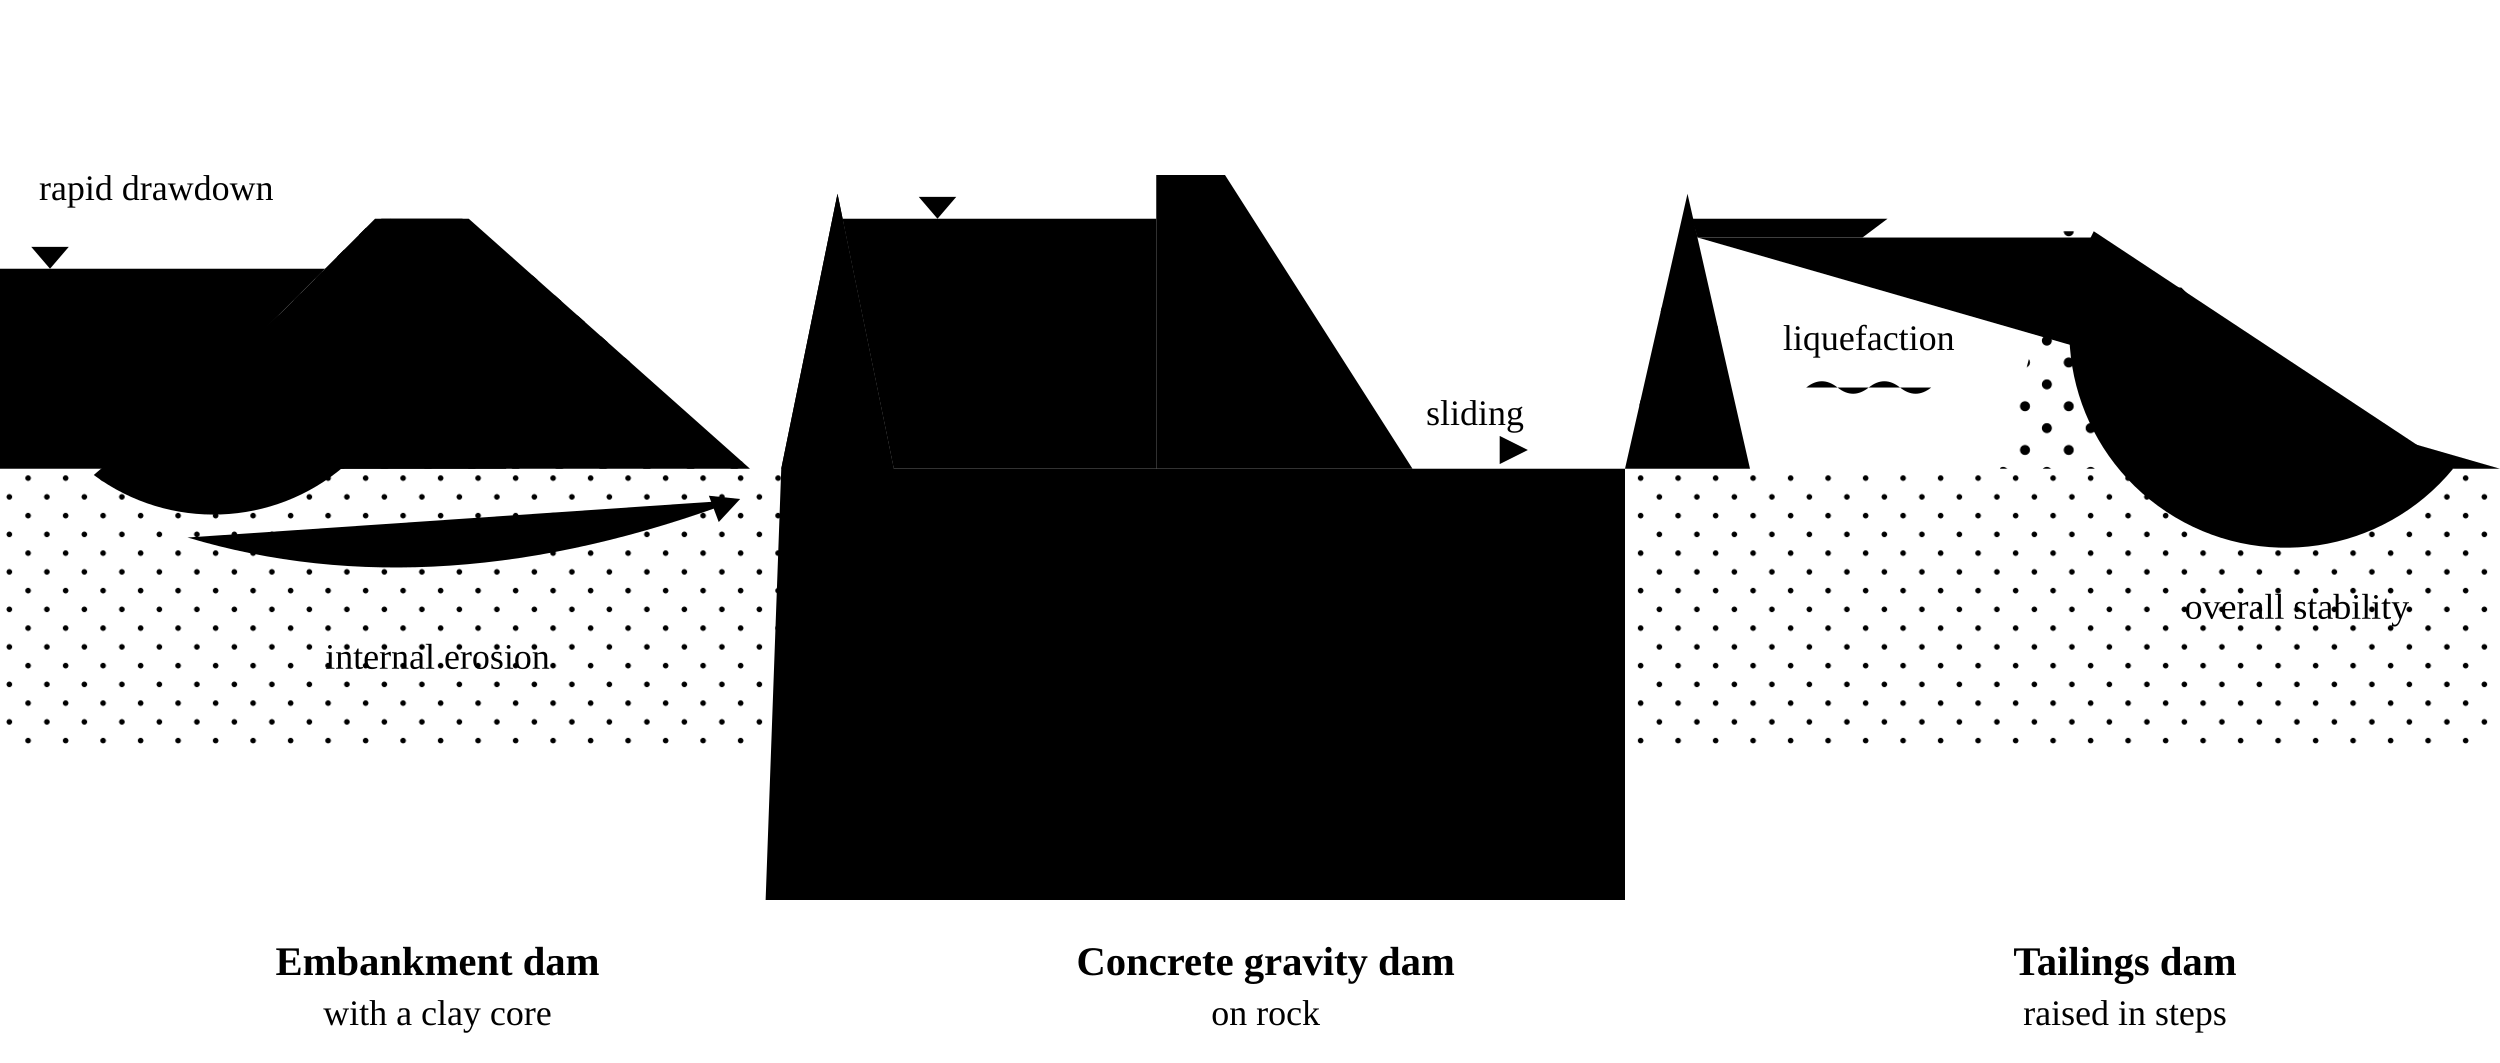
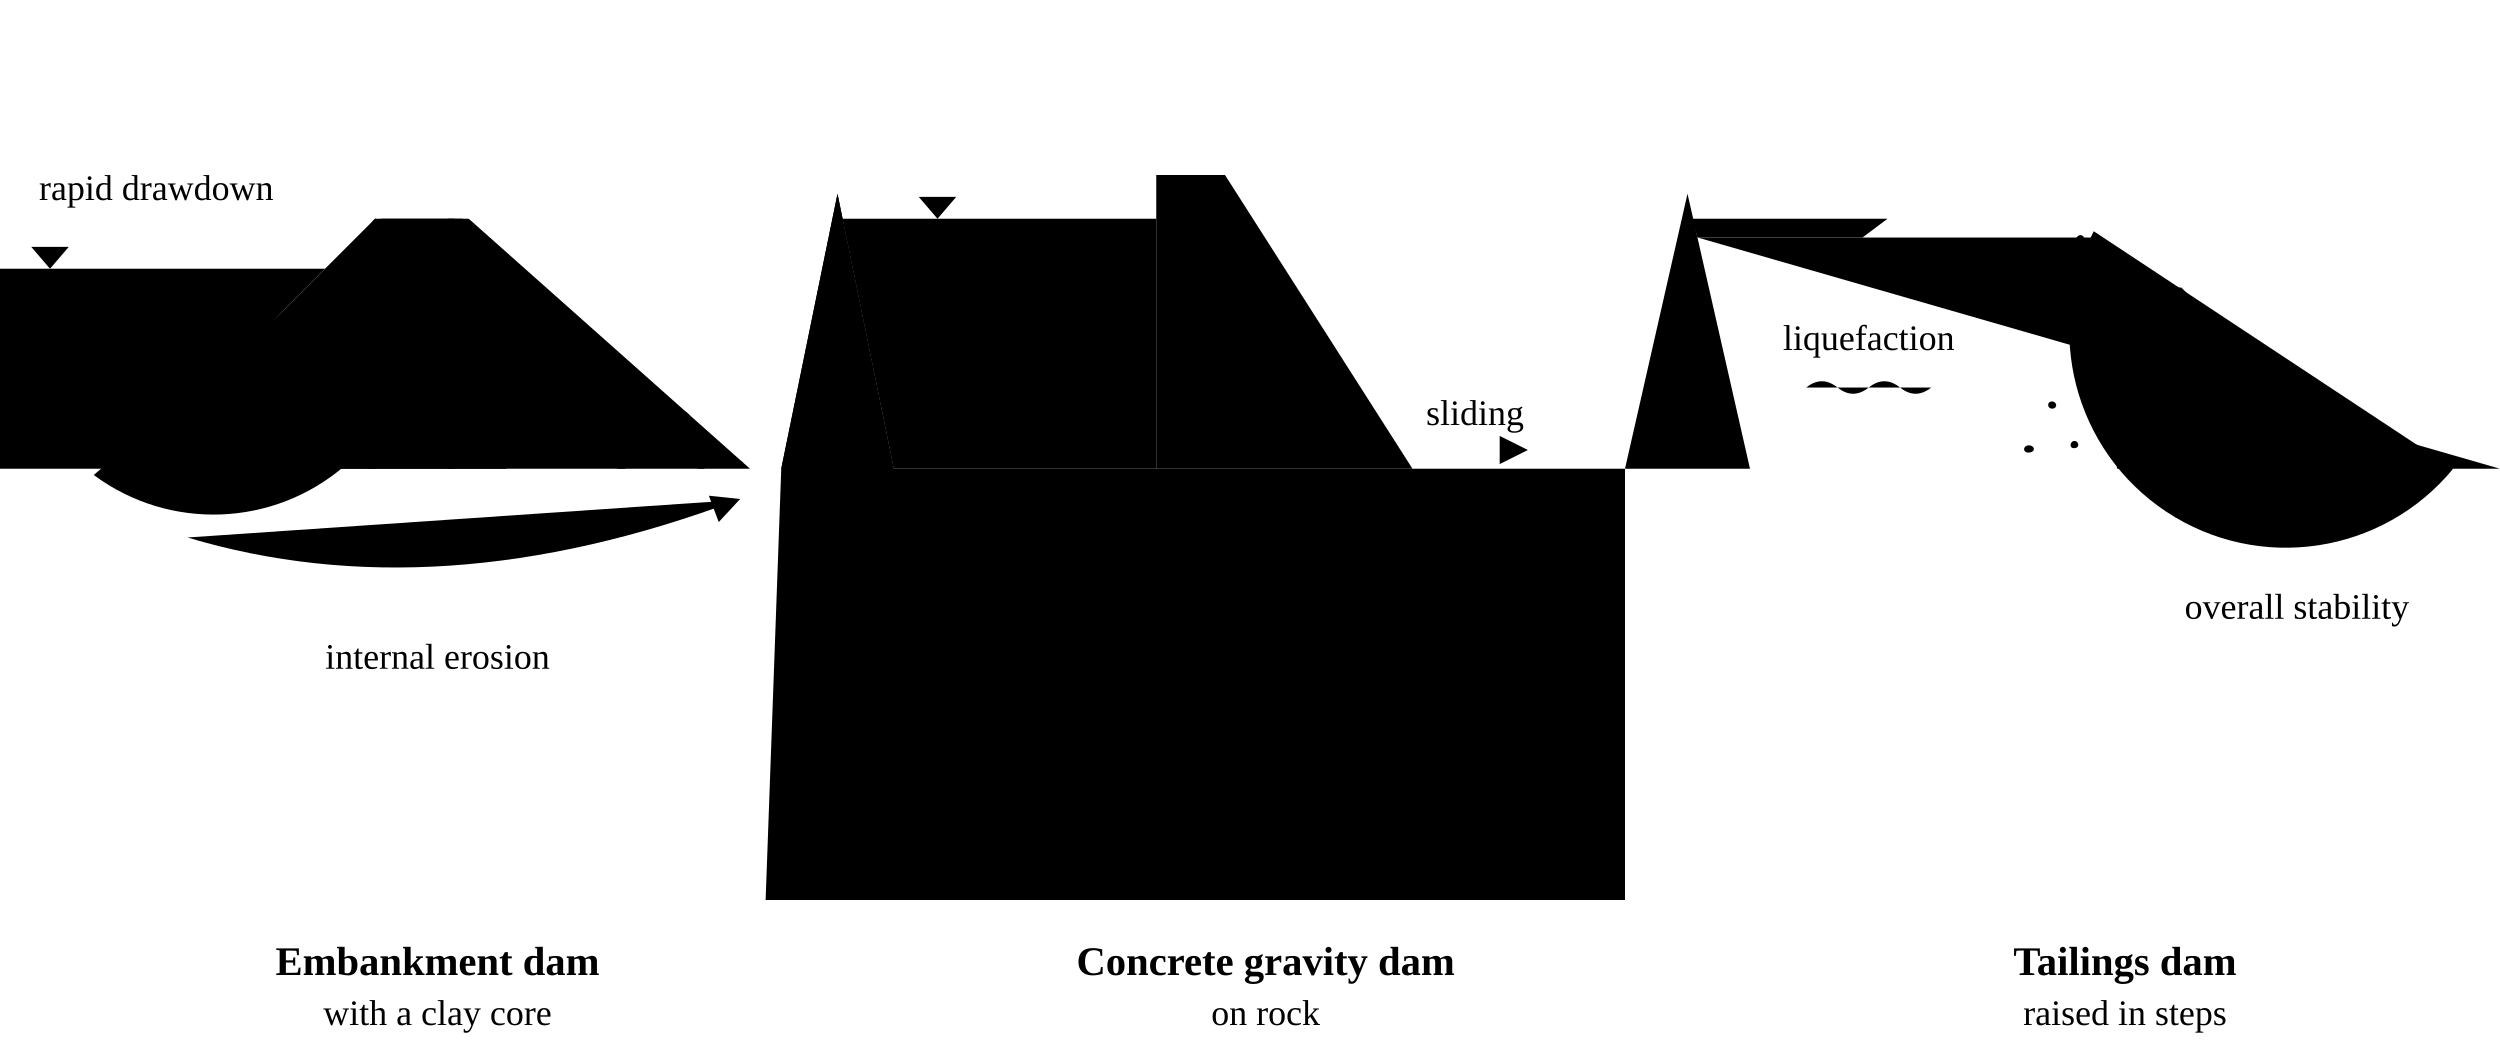
<svg xmlns="http://www.w3.org/2000/svg" class="h-auto w-full" viewBox="0 0 800 340" role="img" aria-label="Three dams in one cross-section, each holding back water or tailings on its left, with what to check on each. Embankment dam with a clay core: upstream slope stability under rapid drawdown, and internal erosion under the dam. Concrete gravity dam on rock: uplift under its base and sliding. Tailings dam raised in steps: liquefaction of the tailings and overall stability of the downstream slope.">
  <defs>
-     <pattern id="dm-sand" width="12" height="12" patternUnits="userSpaceOnUse">
-       <circle cx="3" cy="3" r="0.9" class="fill-gray-8" />
-       <circle cx="9" cy="9" r="0.9" class="fill-gray-8" />
+     <pattern id="dm-607" viewBox="2.055 -51.39 49.68 49.68" width="70" height="70" patternUnits="userSpaceOnUse">
+       <path class="fill-none stroke-gray-8" stroke-width="1.2" stroke-linecap="round" d="M16.545-49.493h0M16.545-46.733h0M16.027-44.318h0M12.06-44.145h0M18.615-37.073h0M11.197-33.45h0M18.615-32.933h0M22.583-32.933h0M23.618-35.52h0M22.237-38.97h0M25.515-37.935h0M25.515-41.213h0M23.962-43.455h0M24.308-46.733h0M23.445-49.148h0M25.515-50.7h0M30.69-46.733h0M33.45-46.905h0M31.38-42.248h0M34.485-41.73h0M34.485-38.28h0M28.965-37.245h0M36.728-42.248h0M39.833-43.973h0M41.04-51.045h0M48.63-50.355h0M48.975-44.49h0M46.388-43.11h0M47.078-40.695h0M46.215-37.935h0M46.388-36.038h0M48.975-36.9h0M6.885-15.51h0M7.057-13.958h0M3.607-13.958h0M8.782-7.403h0M2.745-4.642h0M9.645-2.572h0M14.82-6.368h0M13.267-8.61h0M15.51-11.715h0M10.507-8.783h0M13.267-13.785h0M15.337-16.372h0M12.232-16.372h0M13.267-18.96h0M24.48-16.545h0M20.858-14.13h0M24.135-13.095h0M23.445-10.852h0M19.995-7.575h0M26.895-12.75h0M30.862-16.545h0M32.07-20.685h0M36.728-16.028h0M37.59-18.615h0M40.005-19.133h0M40.005-14.13h0M37.417-12.75h0M35.002-9.99h0M40.178-11.37h0M42.248-9.127h0M16.2-36.038h0M28.965-34.485h0M34.83-32.76h0M40.178-32.243h0M37.417-34.14h0M37.935-31.208h0M45.18-27.067h0M41.213-24.653h0M35.347-25.86h0M35.175-23.1h0M35.175-21.03h0M42.765-19.65h0M45.525-17.753h0M49.32-21.375h0M44.663-24.653h0M24.48-19.133h0M20.742-23.503h0M22.583-27.067h0M9.242-32.559h0M6.195-29.828h0M3.78-27.24h0M13.785-22.583h0M11.715-28.103h0M20.34-30.69h0M30.69-29.828h0M27.757-29.828h0M23.1-24.135h0M6.54-37.418h0M8.782-38.625h0M10.162-35.348h0M4.125-33.795h0M46.388-31.208h0M50.01-31.035h0M3.09-45.353h0M14.302-46.905h0M4.642-47.423h0M10.852-41.73h0M14.82-38.28h0M16.717-26.033h0M2.572-21.03h0M50.01-6.195h0M41.73-3.953h0M30-4.642h0M5.16-10.163h0M20.34-10.507h0M27.757-18.098h0M8.092-23.79h0M38.107-25.343h0M46.733-19.995h0M37.417-5.85h0M29.655-25.515h0M21.03-42.248h0M15.682-33.278h0M10.162-50.355h0M40.178-48.975h0M35.175-3.953h0M4.642-23.445h0M49.493-42.42h0M18.097-41.903h0M14.992-40.695h0M12.232-39.66h0M5.505-43.771h0M6.885-49.665h0M11.887-45.87h0M19.823-46.733h0M27.585-46.388h0M27.93-48.63h0M32.07-50.528h0M37.417-45.353h0M26.722-43.973h0M29.137-41.213h0M19.132-39.143h0M7.057-32.415h0M13.095-29.655h0M9.3-28.448h0M5.677-26.033h0M4.297-37.418h0M16.2-30.345h0M14.13-27.067h0M13.095-24.653h0M10.852-23.1h0M10.852-19.478h0M17.925-17.753h0M9.645-13.958h0M12.75-11.198h0M6.195-7.748h0M3.607-8.783h0M8.265-4.642h0M11.37-3.608h0M17.062-2.745h0M17.925-6.195h0M17.407-10.163h0M18.787-11.887h0M20.167-18.615h0M19.823-21.548h0M24.308-30.173h0M25.688-32.933h0M32.243-34.313h0M31.725-37.245h0M21.202-36.21h0M37.935-36.383h0M31.897-39.315h0M36.9-39.143h0M43.11-39.66h0M42.248-41.903h0M43.11-44.145h0M42.593-46.388h0M43.455-48.285h0M48.63-47.423h0M45.87-45.18h0M43.628-35.175h0M40.35-35.175h0M40.35-38.625h0M46.905-33.795h0M43.11-30.345h0M38.452-28.965h0M34.83-28.275h0M32.588-24.48h0M25.515-22.928h0M29.684-19.823h0M33.623-15.51h0M34.14-12.405h0M31.035-10.507h0M29.655-8.265h0M26.895-8.265h0M27.24-15.165h0M22.927-8.61h0M23.79-4.298h0M27.93-3.263h0M45.525-12.233h0M43.455-16.545h0M39.66-16.718h0M39.833-22.755h0M45.18-22.41h0M49.838-18.098h0M50.01-14.13h0M45.87-8.955h0M50.528-10.68h0M46.733-6.368h0M47.423-4.47h0M45.18-3.09h0M38.452-3.435h0M32.932-5.677h0M21.72-2.4h0M3.435-31.38h0M11.197-48.113h0M50.528-27.758h0M51.217-23.1h0M4.125-16.372h0M49.665-33.278h0M48.63-8.955h0M2.4-11.715h0M3.952-2.4h0M51.103-35.434h0M2.917-40.005h0M14.475-42.765h0M22.237-44.663h0M20.513-48.975h0M29.827-44.49h0M33.967-44.49h0M34.658-35.865h0M39.833-46.905h0M46.215-47.078h0M45.353-50.183h0M50.01-39.143h0M7.575-19.133h0M5.505-12.405h0M4.297-6.195h0M14.302-3.435h0M16.545-8.093h0M16.545-20.34h0M21.72-16.372h0M27.24-10.163h0M25.688-5.505h0M30.862-13.613h0M38.107-10.335h0M36.21-7.92h0M40.005-6.54h0M19.478-34.658h0M26.378-35.52h0M31.38-32.07h0M37.935-21.893h0M48.285-15.855h0M34.658-18.615h0M27.585-20.858h0M13.785-31.898h0M9.817-26.205h0M47.595-29.138h0M7.057-40.695h0M7.92-47.94h0M4.47-49.838h0M47.94-25.86h0M32.415-8.093h0M19.823-3.263h0M17.235-22.755h0M30.69-27.758h0M47.768-23.618h0M38.798-41.213h0M28.275-39.315h0M11.025-37.763h0M36.21-48.458h0M42.765-37.245h0M48.63-12.06h0M5.677-3.435h0M3.952-42.42h0M13.785-49.665h0M31.38-48.458h0M3.952-29.483h0M7.23-34.313h0M4.297-18.96h0M10.536-15.597h0M8.955-10.335h0M11.37-6.195h0M17.235-14.82h0M25.515-28.103h0M19.995-28.103h0M27.757-31.898h0M44.318-32.933h0M42.593-12.233h0M42.593-22.238h0M40.522-27.067h0M49.838-2.918h0M43.973-6.195h0M32.76-2.4h0M18.96-50.873h0M21.548-5.29h0M26.032-25.86h0M29.31-23.273h0M42.765-28.448h0M7.057-21.893h0M9.127-45.18h0M33.967-30.431h0M13.267-36.038h0M18.787-44.318h0M6.712-45.698h0M6.54-28.103h0M17.235-28.448h0M22.583-21.03h0M45.698-14.475h0M16.89-4.642h0M36.382-50.7h0M51.217-8.093h0M50.7-48.803h0M51.39-16.718h0M50.7-43.973h0M51.045-25.17h0M29.482-50.355h0M16.545-49.493h0M23.962-43.455h0M48.975-36.9h0M31.523-18.328h0M23.445-10.852h0M40.005-14.13h0M10.68-30.115h0M8.667-42.19h0M17.005-38.597h0M25.688-32.933h0M36.9-39.143h0M43.455-48.285h0M33.248-26.809h0M51.217-23.1h0M9.386-17.465h0M11.37-6.195h0M32.76-2.4h0M42.765-28.448h0M19.305-25.803h0M51.217-8.093h0" />
    </pattern>
-     <pattern id="dm-clay" width="20" height="8" patternUnits="userSpaceOnUse">
-       <path d="M0 2H8M10 6H18" class="stroke-gray-8" stroke-width="0.75" />
+     <pattern id="dm-620" viewBox="0 -53.584 53.584 53.584" width="100" height="100" patternUnits="userSpaceOnUse">
+       <path class="fill-none stroke-gray-8" stroke-width="0.5" d="M3.776-52.32H0M6.357-52.32h6.369M15.273-52.32h6.37M24.19-52.32h6.369M33.106-52.32h6.37M42.023-52.32h6.37M53.584-52.32h-2.645M8.108-49.186H1.739M17.024-49.186h-6.369M25.941-49.186h-6.369M34.858-49.186h-6.369M43.774-49.186h-6.369M46.322-49.186h6.369M0-46.216h2.024M10.975-46.216H4.606M13.521-46.216h6.37M22.438-46.216h6.37M31.355-46.216h6.369M40.271-46.216h6.37M49.188-46.216h4.396M7.312-43.411H.943M16.229-43.411h-6.37M25.146-43.411h-6.37M34.062-43.411h-6.37M42.979-43.411h-6.37M45.526-43.411h6.37M1.706-40.44H0M4.287-40.44h6.368M19.572-40.44h-6.369M22.12-40.44h6.369M31.036-40.44h6.369M39.953-40.44h6.369M48.87-40.44h4.714M5.242-37.437H0M14.159-37.437H7.79M23.075-37.437h-6.369M25.623-37.437h6.369M34.539-37.437h6.369M43.456-37.437h6.369M53.584-37.437h-1.211M2.184-34.27H0M11.134-34.27H4.765M13.681-34.27h6.369M28.967-34.27h-6.369M37.883-34.27h-6.368M46.8-34.27h-6.369M53.584-34.27h-4.236M6.675-31.356H.306M15.592-31.356H9.223M24.509-31.356H18.14M27.056-31.356h6.369M35.973-31.356h6.369M44.889-31.356h6.369M3.458-28.387H0M6.038-28.387h6.369M21.324-28.387h-6.369M30.24-28.387h-6.369M32.788-28.387h6.369M41.705-28.387h6.368M50.621-28.387h2.963M7.949-25.535H1.58M16.865-25.535h-6.369M25.782-25.535h-6.369M28.33-25.535h6.368M43.615-25.535h-6.369M46.163-25.535h6.369M2.98-22.446H0M11.93-22.446H5.561M14.477-22.446h6.369M23.394-22.446h6.369M32.311-22.446h6.369M41.227-22.446h6.369M50.144-22.446h3.44M6.834-19.312H.465M15.751-19.312H9.382M24.668-19.312h-6.369M27.215-19.312h6.369M42.501-19.312h-6.369M45.049-19.312h6.368M0-16.342h2.184M4.765-16.342h6.369M20.05-16.342h-6.369M22.598-16.342h6.369M31.515-16.342h6.368M40.431-16.342H46.8M49.348-16.342h4.236M6.038-13.371H0M14.955-13.371H8.586M23.871-13.371h-6.369M26.419-13.371h6.369M35.336-13.371h6.369M44.252-13.371h6.369M53.584-13.371h-.415M0-10.575h3.14M12.089-10.575H5.72M14.637-10.575h6.369M23.553-10.575h6.369M32.47-10.575h6.369M47.755-10.575h-6.369M50.303-10.575h3.281M8.268-7.44h-6.37M17.184-7.44h-6.37M26.101-7.44h-6.369M35.018-7.44h-6.37M37.564-7.44h6.37M46.481-7.44h6.37M4.732-4.471H0M7.312-4.471h6.369M16.229-4.471h6.369M25.146-4.471h6.369M34.062-4.471h6.369M42.979-4.471h6.369M51.896-4.471h1.688M8.586-1.501H2.217M17.502-1.501h-6.368M26.419-1.501H20.05M35.336-1.501h-6.369M44.252-1.501h-6.369M53.169-1.501H46.8" />
    </pattern>
-     <pattern id="dm-fill" width="14" height="14" patternUnits="userSpaceOnUse">
-       <g class="fill-none stroke-gray-8" stroke-width="0.75">
-         <circle cx="4" cy="4" r="1.6" />
-         <circle cx="11" cy="11" r="1.6" />
-       </g>
+     <pattern id="dm-601" viewBox="1.888 -55.518 54.125 54.125" width="80" height="80" patternUnits="userSpaceOnUse">
+       <path class="fill-none stroke-gray-8" stroke-width="1.2" stroke-linecap="round" d="M27.105 -29.17h0M2.72 -43.255h0M5.25 -41.825h0M7.945 -43.585h0M7.945 -40.505h0M11.3 -42.595h0M14.27 -43.64h0M11.355 -39.075h0M14.733 -37.067h0M14.567 -40.233h0M17.13 -42.375h0M20.212 -44.4h0M6.075 -38.415h0M3.05 -38.91h0M4.535 -35.94h0M7.67 -35.28h0M10.915 -35.39h0M18.12 -37.535h0M16.733 -34.567h0M13.995 -33.245h0M19.66 -34.455h0M21.53 -37.315h0M20.485 -41.66h0M11.275 -46.088h0M24.83 -43.2h0M23.455 -40.45h0M24.5 -37.315h0M22.96 -34.345h0M26.865 -40.065h0M28.845 -42.65h0M28.02 -37.37h0M26.205 -34.18h0M30.55 -39.13h0M2.94 -33.135h0M6.13 -32.64h0M9.375 -32.42h0M32.42 -42.045h0M32.15 -36.9h0M34.9 -38.4h0M33.41 -33.685h0M36.765 -34.62h0M38.195 -37.975h0M38.085 -42.485h0M41.165 -39.625h0M43.145 -42.65h0M45.235 -39.515h0M42.43 -36.215h0M40.065 -33.465h0M46.72 -42.375h0M50.65 -46.4h0M53.9 -49.15h0M54.4 -45.15h0M51.525 -50.65h0M48.4 -48.15h0M44.9 -49.775h0M47.588 -51.025h0M54.338 -53.588h0M49.025 -54.275h0M45.213 -53.838h0M45.088 -45.588h0M42.213 -51.9h0M39.15 -53.4h0M36.233 -54.67h0M38.838 -50.463h0M37.15 -47.713h0M34.963 -44.338h0M33.775 -48.15h0M33.463 -51.775h0M29.65 -49.275h0M31.275 -45.4h0M31.4 -54.4h0M30.15 -51.4h0M27.9 -54.15h0M24.587 -54.713h0M26.212 -48.65h0M24.337 -46.213h0M22.837 -48.525h0M24.712 -51.713h0M20.837 -51.713h0M7.9 -46.463h0M4.9 -45.463h0M2.4 -47.525h0M10.212 -48.9h0M12.712 -51.025h0M11.15 -54.713h0M9.65 -52.15h0M7.567 -55.067h0M5.713 -50.025h0M6.4 -52.4h0M3.4 -54.9h0M2.4 -51.275h0M19.962 -49.525h0M19.837 -47.213h0M15.837 -45.838h0M16.525 -49.9h0M18.212 -53.9h0M15.9 -52.4h0M14.4 -54.9h0M41.525 -48.525h0M39.9 -45.15h0M49.58 -40.34h0M50.15 -43.9h0M53.9 -26.65h0M54.9 -23.9h0M54.65 -30.15h0M48.81 -36.985h0M52.65 -38.65h0M52.4 -32.9h0M51.9 -5.15h0M49.745 -33.74h0M54.4 -35.15h0M49.25 -27.69h0M47.847 -31.32h0M44.052 -32.145h0M41.825 -29.175h0M45.29 -28.597h0M35.06 -30.495h0M32.007 -30.743h0M28.542 -31.073h0M24.747 -31.237h0M21.86 -31.815h0M17.817 -31.733h0M13.527 -30.577h0M4.452 -30.33h0M7.422 -29.093h0M6.35 -26.452h0M3.462 -27.608h0M4.37 -24.638h0M8 -23.317h0M9.732 -26.288h0M11.3 -23.647h0M12.867 -27.112h0M14.187 -24.308h0M16.415 -25.298h0M15.507 -28.02h0M18.56 -27.525h0M21.53 -26.37h0M23.097 -28.597h0M19.962 -24.142h0M17.487 -22.823h0M14.765 -21.585h0M12.207 -21.42h0M9.072 -20.925h0M6.432 -20.347h0M3.545 -18.945h0M2.802 -15.645h0M5.525 -17.048h0M8.577 -17.955h0M8.33 -15.315h0M5.855 -13.665h0M3.05 -11.932h0M5.855 -10.86h0M9.155 -12.427h0M11.3 -14.242h0M12.537 -11.355h0M15.095 -12.922h0M17.075 -11.107h0M19.302 -13.335h0M16.415 -15.397h0M13.692 -15.975h0M13.527 -18.945h0M16.497 -18.532h0M18.972 -19.935h0M19.467 -16.388h0M22.685 -16.718h0M22.107 -14.077h0M23.015 -11.437h0M25.242 -12.592h0M28.295 -13.17h0M27.47 -10.2h0M25.572 -15.397h0M26.232 -18.038h0M28.625 -21.09h0M24.665 -20.43h0M22.602 -22.08h0M23.427 -24.555h0M26.397 -22.987h0M28.46 -24.968h0M25.902 -26.618h0M30.605 -27.772h0M33.575 -28.02h0M34.977 -24.472h0M32.915 -22.327h0M34.152 -19.522h0M36.627 -20.677h0M38.69 -23.647h0M37.535 -27.442h0M41.165 -26.452h0M45.372 -25.628h0M42.072 -22.905h0M40.175 -20.347h0M43.722 -19.77h0M47.187 -19.11h0M49.992 -21.173h0M54.117 -20.677h0M51.807 -23.812h0M48.672 -24.472h0M49.085 -16.14h0M51.233 -18.9h0M51.642 -13.252h0M53.787 -10.2h0M49.167 -11.685h0M46.032 -14.242h0M44.795 -16.882h0M41.247 -16.635h0M42.732 -13.747h0M43.475 -10.942h0M40.175 -11.437h0M38.442 -13.995h0M35.637 -15.81h0M36.71 -12.097h0M32.997 -13.912h0M29.15 -16.65h0M31.347 -10.777h0M34.482 -10.035h0M54.447 -5.91h0M54.447 -2.445h0M50.817 -8.22h0M47.682 -6.075h0M49.332 -3.27h0M46.197 -9.375h0M42.815 -7.477h0M44.217 -4.59h0M46.567 -3.067h0M41.9 -2.4h0M39.233 -2.733h0M39.9 -4.733h0M36.9 -4.4h0M31.15 -19.4h0M32.9 -16.9h0M33.41 -3.105h0M34.977 -6.487h0M38.277 -9.045h0M32.172 -7.807h0M28.625 -7.642h0M26.067 -6.075h0M27.8 -2.857h0M24.417 -8.55h0M22.19 -7.065h0M23.84 -4.177h0M21.9 -2.733h0M18.807 -8.137h0M20.21 -5.167h0M18.725 -2.692h0M16.745 -5.827h0M15.177 -8.962h0M11.795 -8.88h0M8.66 -9.622h0M2.72 -8.467h0M7.175 -6.322h0M10.31 -6.24h0M9.65 -2.94h0M14.27 -2.857h0M6.432 -3.765h0M3.132 -5.167h0M3.71 -2.692h0" />
+       <path class="fill-none stroke-gray-8" stroke-width="0.5" d="M22.15-54.65c1.312,0,1.562,1.562,0.188,1.625    S21.087-54.588,22.15-54.65zM35.65-52.838c1.312-0.062,1.375,1.625,0.125,1.625    S34.525-52.713,35.65-52.838zM43.713-47.963c1.312-0.062,1.625,1.562,0.312,1.625    S42.713-47.9,43.713-47.963zM28.275-46.025c1-0.062,1.438,1.375,0.188,1.5    S27.087-45.9,28.275-46.025zM35.963-41.963c0.812-0.062,1.562,1.438,0.125,1.562    S34.838-41.838,35.963-41.963zM14.025-49.275c1.188,0.062,1.25,1.5,0.125,1.562    S12.837-49.213,14.025-49.275zM4.588-48.213c1,0.062,1.5,1.188,0.188,1.438    S3.275-48.088,4.588-48.213zM18.837-40.713c1.062-0.062,1.312,1.5,0.062,1.562    S17.962-40.65,18.837-40.713zM9.025-39.775c1.25,0,1.625,1.375,0.125,1.562    S7.65-39.713,9.025-39.775zM30.025-35.088c0,1.312-1.812,1.25-1.938,0.062    S29.9-36.338,30.025-35.088zM38.088-31.587c1.188,0,1.312,1.5,0.125,1.625    S36.713-31.525,38.088-31.587zM47.275-35.4c0,1.25-1.75,1.375-1.875,0.125    S47.15-36.713,47.275-35.4zM52.9-42.65c1.125-0.062,1.625,1.5,0.188,1.5    S51.838-42.525,52.9-42.65zM51.213-52.963c-1.116,0.154-1.188-1.375-0.312-1.5    S53.025-53.213,51.213-52.963zM51.9-30.15c1.188-0.062,1.312,1.438,0.188,1.5    S50.65-29.9,51.9-30.15zM46.9-22.4c0,1.125-1.938,1.125-1.938,0.062S46.838-23.775,46.9-22.4    zM38.525-18.4c1.312-0.062,1.25,1.438,0.188,1.5    S37.15-18.275,38.525-18.4zM54.775-15.525c0,1.312-1.875,1.188-1.938,0.125    S54.588-16.775,54.775-15.525zM31.025-25.837c1.188,0,1.563,1.5,0.188,1.625    C29.837-24.087,29.962-25.775,31.025-25.837zM21.087-30.15c0,1.312-1.812,1.375-1.812,0.062    S21.025-31.587,21.087-30.15zM30.712-15.212c0.875,0,1.625,1.812,0.062,1.75    C29.212-13.525,29.275-15.275,30.712-15.212zM21.65-21.025c1.062,0.062,1.375,1.688,0.062,1.75    S20.587-20.962,21.65-21.025zM12.025-17.587c0,1.125-1.875,1.625-1.938,0.125    S11.9-18.9,12.025-17.587zM11.525-29.212c0.062,1.688-1.75,1.625-1.812,0.312    S11.275-30.212,11.525-29.212zM3.963-23.275c1.125,0,1.375,2,0.062,2S2.338-23.087,3.963-23.275zM6.025-8.087C6.088-6.963,3.9-6.65,3.838-7.963    S5.9-9.587,6.025-8.087zM14.212-6.025c1.125,0,1.5,1.688,0.125,1.812    S12.587-5.9,14.212-6.025zM21.337-11.275c1.188-0.062,1.25,1.562,0.125,1.625    S19.66-11.113,21.337-11.275zM31.712-5.338c0,1.188-1.875,1.312-1.875,0.125    S31.65-6.525,31.712-5.338zM40.525-7.588c0,1.25-1.75,1.25-1.875,0.125    S40.338-9.025,40.525-7.588zM49.15-10.337c1.188-0.062,1.438,1.625,0.25,1.75    S47.713-10.212,49.15-10.337z" />
    </pattern>
-     <pattern id="dm-rock" width="24" height="16" patternUnits="userSpaceOnUse">
-       <path d="M0 0.5H24M0 8.5H24M6 0.5V8.5M18 8.5V16" class="fill-none stroke-gray-8" stroke-width="0.75" />
+     <pattern id="dm-721" viewBox="1 -81.5 80.559 80.5" width="120.84" height="120.75" patternUnits="userSpaceOnUse">
+       <path class="fill-none stroke-gray-8" stroke-width="0.5" d="M9.625 -78.25L12.438 -78.25M11 -79.75L11 -76.75M9.625 -64.875L12.438 -64.875M11 -66.375L11 -63.375M23.062 -64.875L25.875 -64.875M24.438 -66.375L24.438 -63.375M36.479 -64.875L39.292 -64.875M37.854 -66.375L37.854 -63.375M36.479 -78.188L39.292 -78.188M37.854 -79.688L37.854 -76.688M23.083 -78.188L25.896 -78.188M24.458 -79.688L24.458 -76.688M29.781 -71.49L32.594 -71.49M31.156 -72.99L31.156 -69.99M2.996 -71.562L5.808 -71.562M4.371 -73.062L4.371 -70.062M16.4 -71.562L19.212 -71.562M17.775 -73.062L17.775 -70.062M9.625 -51.479L12.438 -51.479M11 -52.979L11 -49.979M36.479 -51.417L39.292 -51.417M37.854 -52.917L37.854 -49.917M23.083 -51.417L25.896 -51.417M24.458 -52.917L24.458 -49.917M29.781 -44.719L32.594 -44.719M31.156 -46.219L31.156 -43.219M2.996 -44.792L5.808 -44.792M4.371 -46.292L4.371 -43.292M2.996 -58.104L5.808 -58.104M4.371 -59.604L4.371 -56.604M16.391 -58.104L19.204 -58.104M17.766 -59.604L17.766 -56.604M29.829 -58.104L32.641 -58.104M31.204 -59.604L31.204 -56.604M16.4 -44.792L19.212 -44.792M17.775 -46.292L17.775 -43.292M49.934 -78.25L52.746 -78.25M51.309 -79.75L51.309 -76.75M49.934 -64.875L52.746 -64.875M51.309 -66.375L51.309 -63.375M63.371 -64.875L66.184 -64.875M64.746 -66.375L64.746 -63.375M76.788 -64.875L79.6 -64.875M78.163 -66.375L78.163 -63.375M76.788 -78.188L79.6 -78.188M78.163 -79.688L78.163 -76.688M63.392 -78.188L66.205 -78.188M64.767 -79.688L64.767 -76.688M70.09 -71.49L72.902 -71.49M71.465 -72.99L71.465 -69.99M43.304 -71.562L46.117 -71.562M44.679 -73.062L44.679 -70.062M56.708 -71.562L59.521 -71.562M58.083 -73.062L58.083 -70.062M49.934 -51.479L52.746 -51.479M51.309 -52.979L51.309 -49.979M76.788 -51.417L79.6 -51.417M78.163 -52.917L78.163 -49.917M63.392 -51.417L66.205 -51.417M64.767 -52.917L64.767 -49.917M70.09 -44.719L72.902 -44.719M71.465 -46.219L71.465 -43.219M43.304 -44.792L46.117 -44.792M44.679 -46.292L44.679 -43.292M43.304 -58.104L46.117 -58.104M44.679 -59.604L44.679 -56.604M56.7 -58.104L59.513 -58.104M58.075 -59.604L58.075 -56.604M70.138 -58.104L72.95 -58.104M71.513 -59.604L71.513 -56.604M56.708 -44.792L59.521 -44.792M58.083 -46.292L58.083 -43.292M9.625 -38L12.438 -38M11 -39.5L11 -36.5M9.625 -24.625L12.438 -24.625M11 -26.125L11 -23.125M23.062 -24.625L25.875 -24.625M24.438 -26.125L24.438 -23.125M36.479 -24.625L39.292 -24.625M37.854 -26.125L37.854 -23.125M36.479 -37.938L39.292 -37.938M37.854 -39.438L37.854 -36.438M23.083 -37.938L25.896 -37.938M24.458 -39.438L24.458 -36.438M29.781 -31.24L32.594 -31.24M31.156 -32.74L31.156 -29.74M2.996 -31.312L5.808 -31.312M4.371 -32.812L4.371 -29.812M16.4 -31.312L19.212 -31.312M17.775 -32.812L17.775 -29.812M9.625 -11.229L12.438 -11.229M11 -12.729L11 -9.729M36.479 -11.167L39.292 -11.167M37.854 -12.667L37.854 -9.667M23.083 -11.167L25.896 -11.167M24.458 -12.667L24.458 -9.667M29.781 -4.469L32.594 -4.469M31.156 -5.969L31.156 -2.969M2.996 -4.542L5.808 -4.542M4.371 -6.042L4.371 -3.042M2.996 -17.854L5.808 -17.854M4.371 -19.354L4.371 -16.354M16.391 -17.854L19.204 -17.854M17.766 -19.354L17.766 -16.354M29.829 -17.854L32.641 -17.854M31.204 -19.354L31.204 -16.354M16.4 -4.542L19.212 -4.542M17.775 -6.042L17.775 -3.042M49.934 -38L52.746 -38M51.309 -39.5L51.309 -36.5M49.934 -24.625L52.746 -24.625M51.309 -26.125L51.309 -23.125M63.371 -24.625L66.184 -24.625M64.746 -26.125L64.746 -23.125M76.788 -24.625L79.6 -24.625M78.163 -26.125L78.163 -23.125M76.788 -37.938L79.6 -37.938M78.163 -39.438L78.163 -36.438M63.392 -37.938L66.205 -37.938M64.767 -39.438L64.767 -36.438M70.09 -31.24L72.902 -31.24M71.465 -32.74L71.465 -29.74M43.304 -31.312L46.117 -31.312M44.679 -32.812L44.679 -29.812M56.708 -31.312L59.521 -31.312M58.083 -32.812L58.083 -29.812M49.934 -11.229L52.746 -11.229M51.309 -12.729L51.309 -9.729M76.788 -11.167L79.6 -11.167M78.163 -12.667L78.163 -9.667M63.392 -11.167L66.205 -11.167M64.767 -12.667L64.767 -9.667M70.09 -4.469L72.902 -4.469M71.465 -5.969L71.465 -2.969M43.304 -4.542L46.117 -4.542M44.679 -6.042L44.679 -3.042M43.304 -17.854L46.117 -17.854M44.679 -19.354L44.679 -16.354M56.7 -17.854L59.513 -17.854M58.075 -19.354L58.075 -16.354M70.138 -17.854L72.95 -17.854M71.513 -19.354L71.513 -16.354M56.708 -4.542L59.521 -4.542M58.083 -6.042L58.083 -3.042" />
    </pattern>
    <marker id="dm-check" viewBox="0 0 10 10" refX="9" refY="5" markerWidth="6" markerHeight="6" orient="auto-start-reverse">
      <path d="M0 0L10 5L0 10z" class="fill-doc-accent" />
    </marker>
  </defs>
  <path d="M0 86H104L40 150H0z" class="fill-gray-3" />
  <path d="M269.6 70H370V150H286z" class="fill-gray-3" />
-   <rect x="0" y="150" width="800" height="88" fill="url(#dm-sand)" />
-   <rect x="0" y="238" width="800" height="50" fill="url(#dm-clay)" />
-   <path d="M520 150L540 62L560 150z" fill="url(#dm-sand)" />
+   <rect x="0" y="150" width="800" height="88" fill="url(#dm-607)" />
+   <rect x="0" y="238" width="800" height="50" fill="url(#dm-620)" />
+   <path d="M520 150L540 62L560 150z" fill="url(#dm-607)" />
  <path d="M250 150L268 62L286 150H520V288H245z" class="fill-doc-surface" />
-   <path d="M250 150L268 62L286 150H520V288H245z" fill="url(#dm-rock)" />
-   <path d="M543.2 76H662L640 150H560z" fill="url(#dm-clay)" />
+   <path d="M250 150L268 62L286 150H520V288H245z" fill="url(#dm-721)" />
+   <path d="M543.2 76H662L640 150H560z" fill="url(#dm-620)" />
  <path d="M541.4 70H604L596 76H543.2z" class="fill-gray-3" />
-   <path d="M40 150L120 70H150L240 150z" fill="url(#dm-fill)" />
+   <path d="M40 150L120 70H150L240 150z" fill="url(#dm-601)" />
  <path d="M122 70H148L162 150H108z" class="fill-doc-surface" />
-   <path d="M122 70H148L162 150H108z" fill="url(#dm-clay)" />
-   <path d="M660 74H672L690 92H698L716 110H724L742 128H750L772 150H640z" fill="url(#dm-fill)" />
+   <path d="M122 70H148L162 150H108z" fill="url(#dm-620)" />
+   <path d="M660 74H672L690 92H698L716 110H724L742 128H750L772 150H640z" fill="url(#dm-601)" />
  <g class="fill-none stroke-doc-line">
    <path d="M0 238H245M520 238H800M250 150L245 288M520 150V288" class="stroke-gray-7" stroke-width="0.75" />
    <path d="M122 70L108 150M148 70L162 150" class="stroke-gray-7" stroke-width="0.75" />
    <path d="M104 86H124Q140 124 238 148" stroke-width="1" stroke-dasharray="6 4" />
    <path d="M0 86H104M269.6 70H370M541.4 70H604M10 79H22L16 86zM12 90H20M14 93H18M294 63H306L300 70zM296 74H304M298 77H302" stroke-width="1.25" />
    <path d="M0 150H40L120 70H150L240 150H250L268 62L286 150H370M452 150H520L540 62L560 150H640M543.2 76H660H672L690 92H698L716 110H724L742 128H750L772 150H800" stroke-width="1.5" />
  </g>
  <path d="M370 56H392L452 150H370z" class="fill-gray-5 stroke-doc-text" stroke-width="1.25" />
  <g class="fill-none stroke-doc-accent" stroke-width="1.5">
    <path d="M125 70A64.3 64.3 0 0 1 30 152" stroke-dasharray="5 3" />
    <path d="M60 172Q140 196 236 160" stroke-dasharray="5 3" marker-end="url(#dm-check)" />
    <g marker-end="url(#dm-check)">
      <path d="M385 176V156" />
      <path d="M410 176V156" />
      <path d="M435 176V156" />
      <path d="M455 144H488" />
    </g>
    <path d="M578 124q5 -4 10 0t10 0t10 0t10 0" />
    <path d="M670 74A69.3 69.3 0 0 0 785 150" stroke-dasharray="5 3" />
  </g>
  <g class="fill-doc-accent-text" font-size="11.5" text-anchor="middle">
    <text x="50" y="64">rapid drawdown</text>
    <text x="140" y="214">internal erosion</text>
    <text x="468" y="176" text-anchor="start">uplift</text>
    <text x="472" y="136">sliding</text>
    <text x="598" y="112">liquefaction</text>
    <text x="735" y="198">overall stability</text>
  </g>
  <g text-anchor="middle">
    <g class="fill-doc-text" font-size="13" font-weight="600">
      <text x="140" y="312">Embankment dam</text>
      <text x="405" y="312">Concrete gravity dam</text>
      <text x="680" y="312">Tailings dam</text>
    </g>
    <g class="fill-doc-muted" font-size="11.5">
      <text x="140" y="328">with a clay core</text>
      <text x="405" y="328">on rock</text>
      <text x="680" y="328">raised in steps</text>
    </g>
  </g>
</svg>
